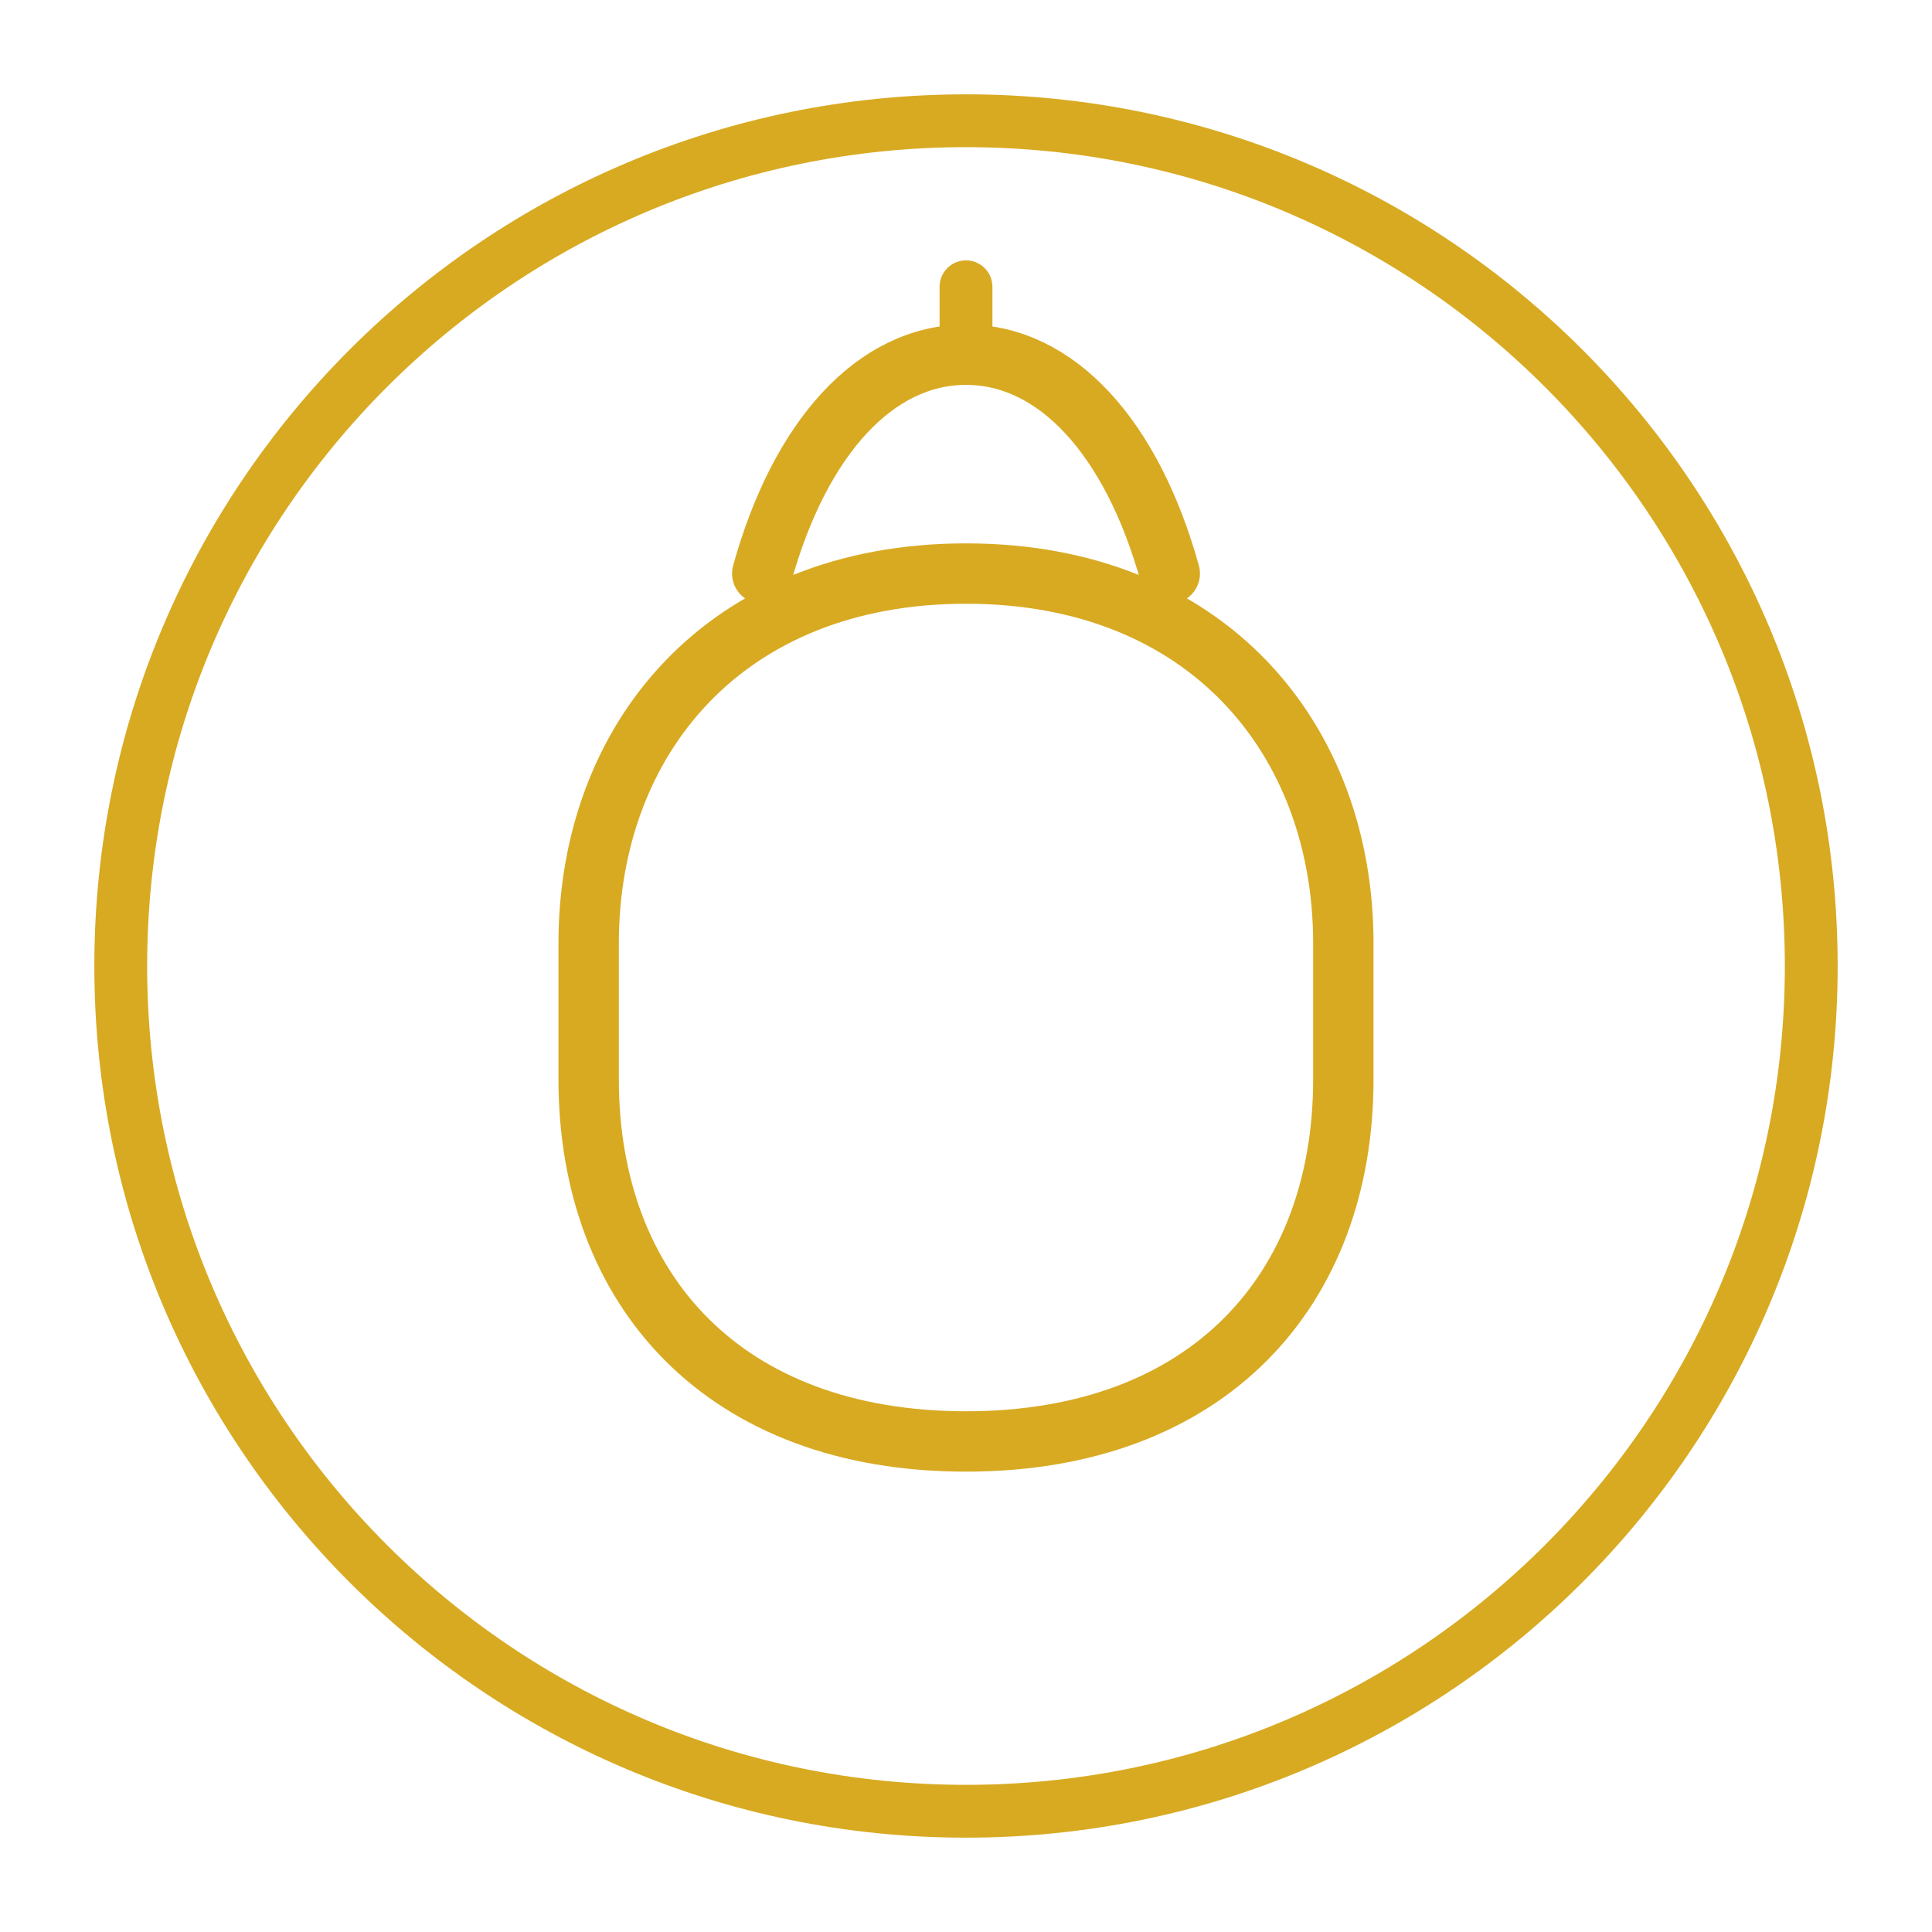
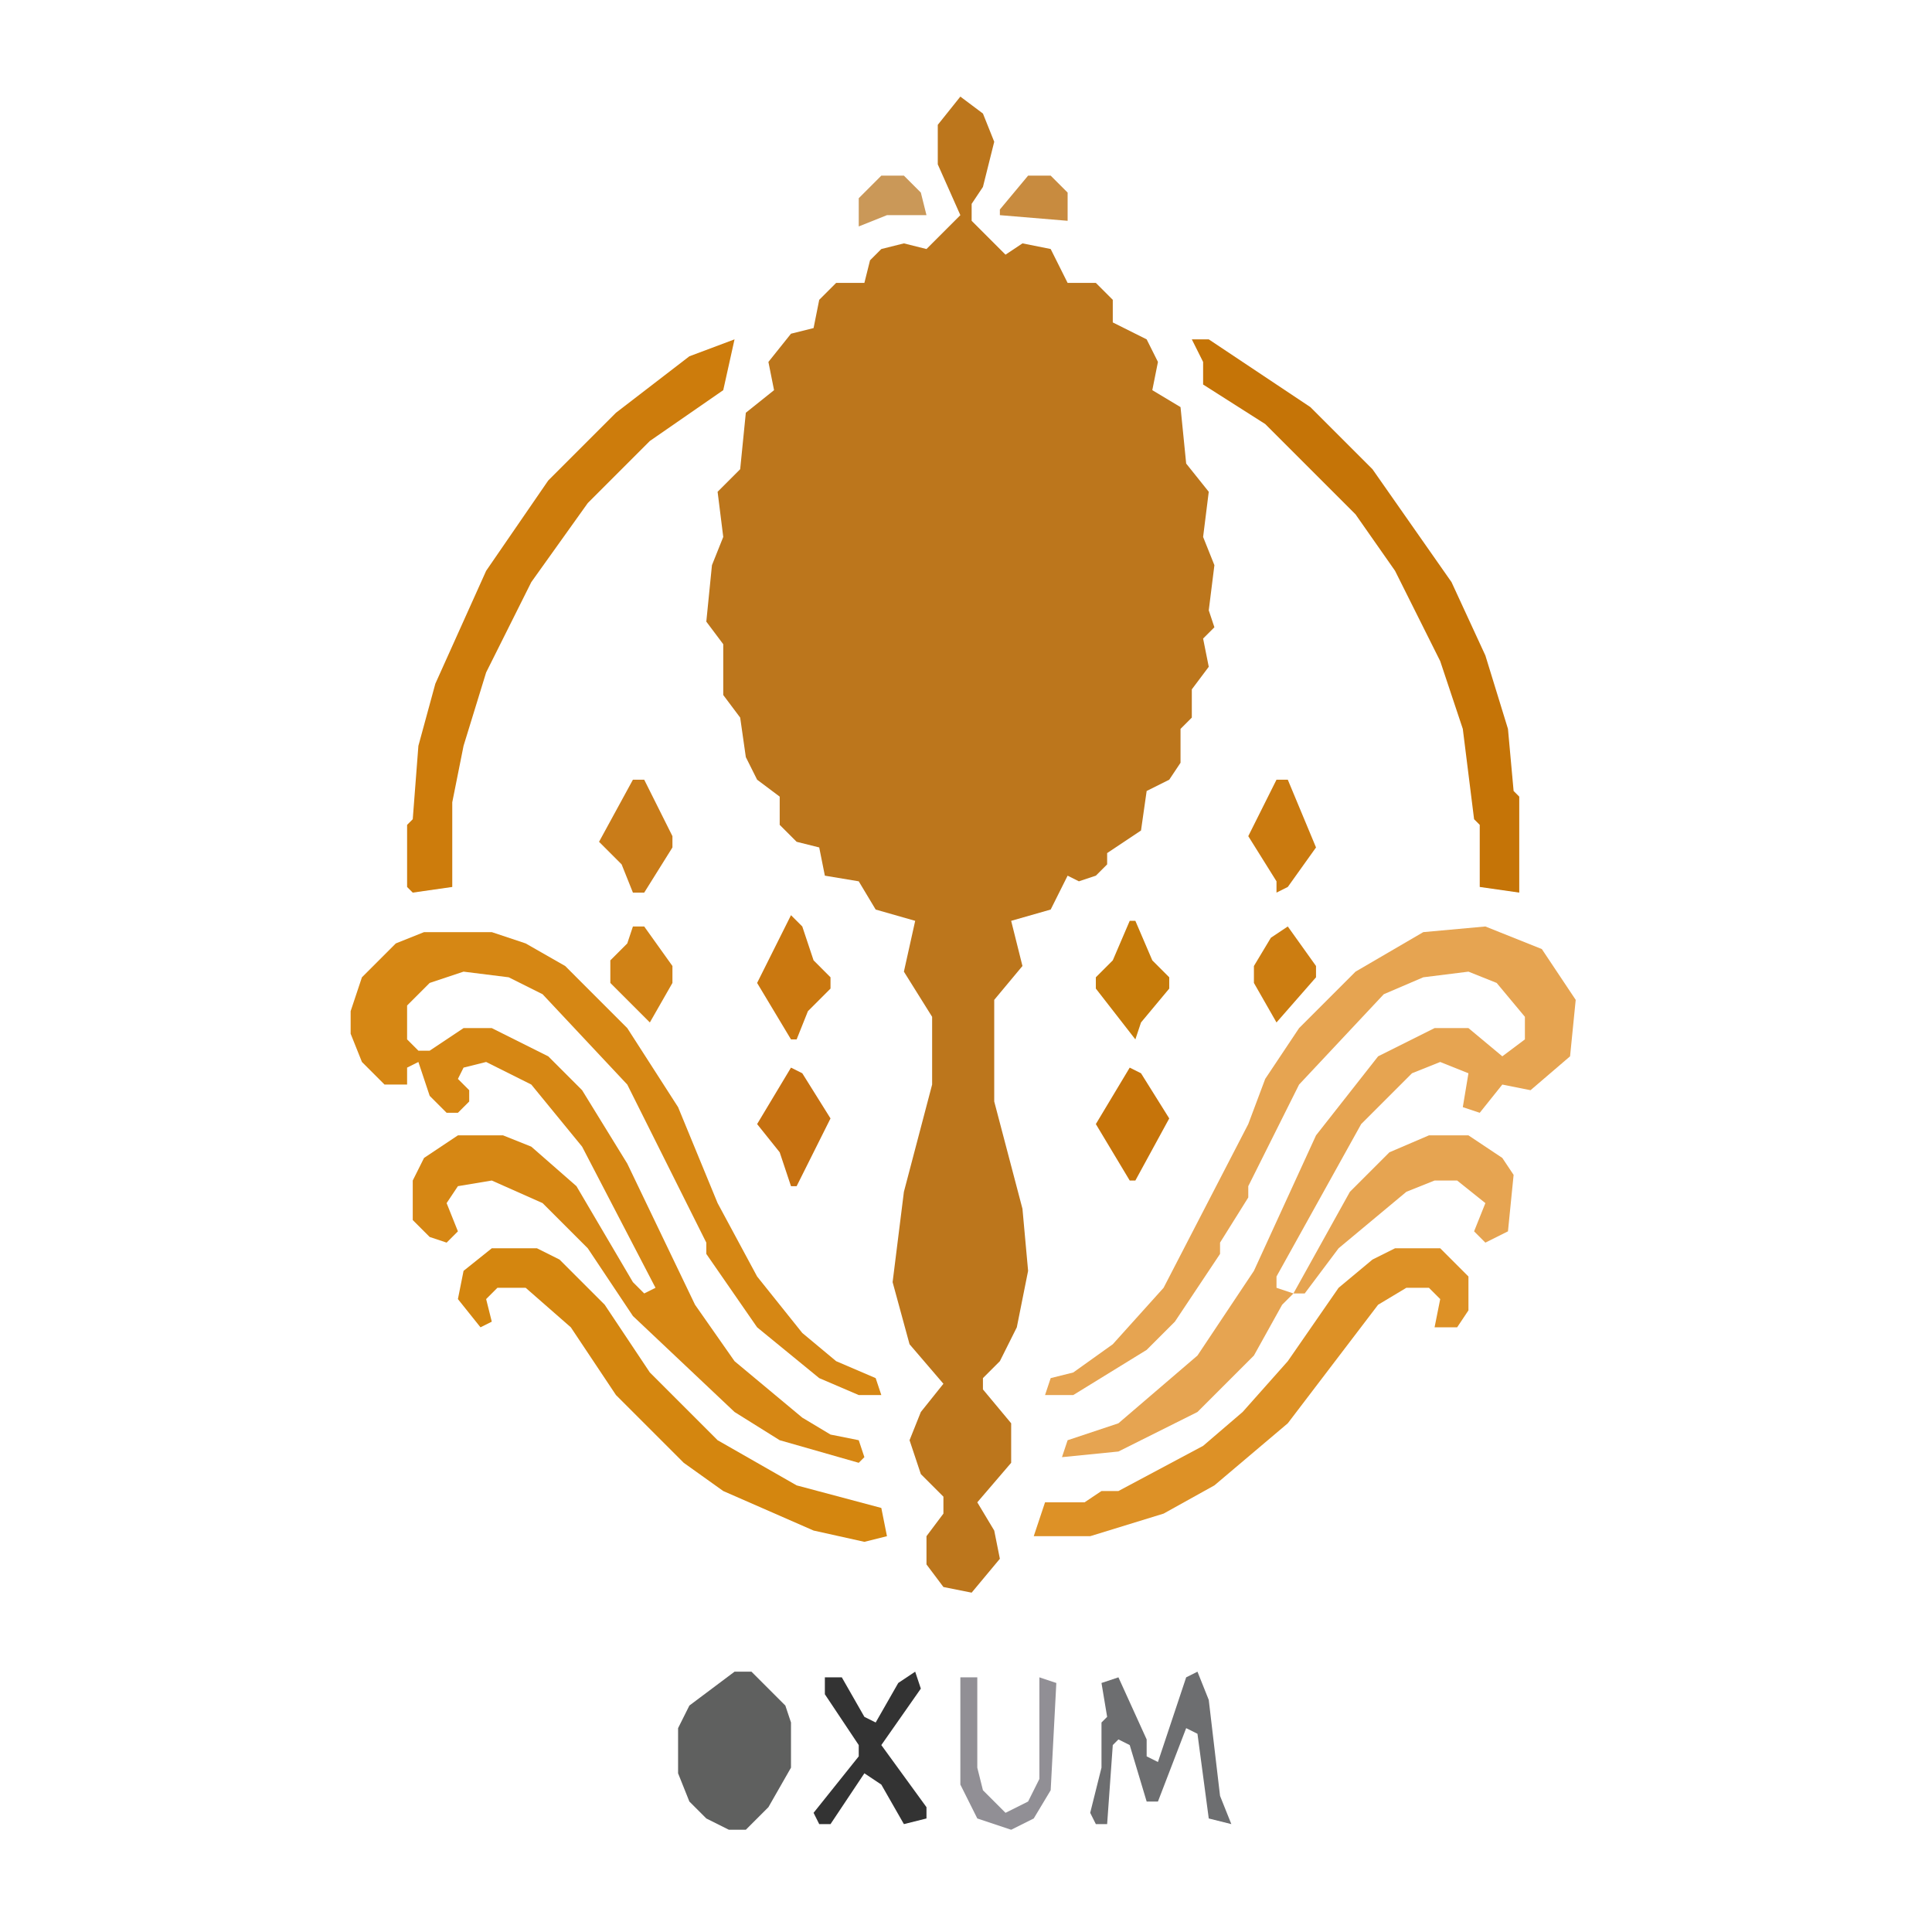
- <svg xmlns="http://www.w3.org/2000/svg" viewBox="0 0 256 256">
-   <circle cx="128" cy="128" r="112" fill="none" stroke="#d8aa22" stroke-width="7" />
-   <path d="M128 76c-32 0-50 22-50 49v18c0 28 18 48 50 48s50-20 50-48v-18c0-27-18-49-50-49z" fill="none" stroke="#d8aa22" stroke-width="8" />
-   <path d="M101 76c5-18 15-29 27-29s22 11 27 29" fill="none" stroke="#d8aa22" stroke-width="8" stroke-linecap="round" />
-   <path d="M128 47v-9" stroke="#d8aa22" stroke-width="7" stroke-linecap="round" />
+ <svg xmlns="http://www.w3.org/2000/svg" viewBox="0 0 1000 1000" width="1000" height="1000">
+   <g fill-rule="evenodd" transform="translate(146.429,-5.519) scale(2.922078)">
+     <path d="M 120 19 L 116 24 L 116 31 L 120 40 L 114 46 L 110 45 L 106 46 L 104 48 L 103 52 L 98 52 L 95 55 L 94 60 L 90 61 L 86 66 L 87 71 L 82 75 L 81 85 L 77 89 L 78 97 L 76 102 L 75 112 L 78 116 L 78 125 L 81 129 L 82 136 L 84 140 L 88 143 L 88 148 L 91 151 L 95 152 L 96 157 L 102 158 L 105 163 L 112 165 L 110 174 L 115 182 L 115 194 L 110 213 L 108 229 L 111 240 L 117 247 L 113 252 L 111 257 L 113 263 L 117 267 L 117 270 L 114 274 L 114 279 L 117 283 L 122 284 L 127 278 L 126 273 L 123 268 L 129 261 L 129 254 L 124 248 L 124 246 L 127 243 L 130 237 L 132 227 L 131 216 L 126 197 L 126 179 L 131 173 L 129 165 L 136 163 L 139 157 L 141 158 L 144 157 L 146 155 L 146 153 L 152 149 L 153 142 L 157 140 L 159 137 L 159 131 L 161 129 L 161 124 L 164 120 L 163 115 L 165 113 L 164 110 L 165 102 L 163 97 L 164 89 L 160 84 L 159 74 L 154 71 L 155 66 L 153 62 L 147 59 L 147 55 L 144 52 L 139 52 L 136 46 L 131 45 L 128 47 L 122 41 L 122 38 L 124 35 L 126 27 L 124 22 Z" fill="#bc761c" />
+     <path d="M 20 169 L 14 175 L 12 181 L 12 185 L 14 190 L 18 194 L 22 194 L 22 191 L 24 190 L 26 196 L 29 199 L 31 199 L 33 197 L 33 195 L 31 193 L 32 191 L 36 190 L 44 194 L 53 205 L 66 230 L 64 231 L 62 229 L 52 212 L 44 205 L 39 203 L 31 203 L 25 207 L 23 211 L 23 218 L 26 221 L 29 222 L 31 220 L 29 215 L 31 212 L 37 211 L 46 215 L 54 223 L 62 235 L 80 252 L 88 257 L 102 261 L 103 260 L 102 257 L 97 256 L 92 253 L 80 243 L 73 233 L 61 208 L 53 195 L 47 189 L 37 184 L 32 184 L 26 188 L 24 188 L 22 186 L 22 180 L 26 176 L 32 174 L 40 175 L 46 178 L 61 194 L 75 222 L 75 224 L 84 237 L 95 246 L 102 249 L 106 249 L 105 246 L 98 243 L 92 238 L 84 228 L 77 215 L 70 198 L 61 184 L 50 173 L 43 169 L 37 167 L 25 167 Z" fill="#d68714" />
+     <path d="M 223 170 L 213 166 L 202 167 L 190 174 L 180 184 L 174 193 L 171 201 L 156 230 L 147 240 L 140 245 L 136 246 L 135 249 L 140 249 L 153 241 L 158 236 L 166 224 L 166 222 L 171 214 L 171 212 L 180 194 L 195 178 L 202 175 L 210 174 L 215 176 L 220 182 L 220 186 L 216 189 L 210 184 L 204 184 L 194 189 L 183 203 L 172 227 L 162 242 L 148 254 L 139 257 L 138 260 L 148 259 L 162 252 L 172 242 L 177 233 L 179 231 L 181 231 L 187 223 L 199 213 L 204 211 L 208 211 L 213 215 L 211 220 L 213 222 L 217 220 L 218 210 L 216 207 L 210 203 L 203 203 L 196 206 L 189 213 L 179 231 L 176 230 L 176 228 L 191 201 L 200 192 L 205 190 L 210 192 L 209 198 L 212 199 L 216 194 L 221 195 L 228 189 L 229 179 Z" fill="#e6a451" />
+     <path d="M 80 62 L 72 65 L 59 75 L 47 87 L 36 103 L 27 123 L 24 134 L 23 147 L 22 148 L 22 159 L 23 160 L 30 159 L 30 144 L 32 134 L 36 121 L 44 105 L 54 91 L 65 80 L 78 71 Z" fill="#cd7c0c" />
+     <path d="M 161 62 L 163 66 L 163 70 L 174 77 L 190 93 L 197 103 L 205 119 L 209 131 L 211 147 L 212 148 L 212 159 L 219 160 L 219 143 L 218 142 L 217 131 L 213 118 L 207 105 L 193 85 L 182 74 L 164 62 Z" fill="#c57407" />
+     <path d="M 210 228 L 205 223 L 197 223 L 193 225 L 187 230 L 178 243 L 170 252 L 163 258 L 148 266 L 145 266 L 142 268 L 135 268 L 133 274 L 143 274 L 156 270 L 165 265 L 178 254 L 194 233 L 199 230 L 203 230 L 205 232 L 204 237 L 208 237 L 210 234 Z" fill="#dd9126" />
+     <path d="M 32 227 L 31 232 L 35 237 L 37 236 L 36 232 L 38 230 L 43 230 L 51 237 L 59 249 L 71 261 L 78 266 L 94 273 L 103 275 L 107 274 L 106 269 L 91 265 L 77 257 L 65 245 L 57 233 L 49 225 L 45 223 L 37 223 Z" fill="#d4860f" />
+     <path d="M 162 298 L 160 299 L 155 314 L 153 313 L 153 310 L 148 299 L 145 300 L 146 306 L 145 307 L 145 315 L 143 323 L 144 325 L 146 325 L 147 311 L 148 310 L 150 311 L 153 321 L 155 321 L 160 308 L 162 309 L 164 324 L 168 325 L 166 320 L 164 303 Z" fill="#6d6e70" />
+     <path d="M 80 298 L 72 304 L 70 308 L 70 316 L 72 321 L 75 324 L 79 326 L 82 326 L 86 322 L 90 315 L 90 307 L 89 304 L 83 298 Z" fill="#5f605f" />
+     <path d="M 112 298 L 109 300 L 105 307 L 103 306 L 99 299 L 96 299 L 96 302 L 102 311 L 102 313 L 94 323 L 95 325 L 97 325 L 103 316 L 106 318 L 110 325 L 114 324 L 114 322 L 106 311 L 113 301 Z" fill="#333333" />
+     <path d="M 120 299 L 120 318 L 123 324 L 129 326 L 133 324 L 136 319 L 137 300 L 134 299 L 134 317 L 132 321 L 128 323 L 124 319 L 123 315 L 123 299 Z" fill="#918f95" />
+     <path d="M 90 164 L 84 176 L 90 186 L 91 186 L 93 181 L 97 177 L 97 175 L 94 172 L 92 166 Z" fill="#ca7810" />
+     <path d="M 62 140 L 56 151 L 60 155 L 62 160 L 64 160 L 69 152 L 69 150 L 64 140 Z" fill="#c97c19" />
+     <path d="M 150 165 L 147 172 L 144 175 L 144 177 L 151 186 L 152 183 L 157 177 L 157 175 L 154 172 L 151 165 Z" fill="#c67b0a" />
+     <path d="M 90 191 L 84 201 L 88 206 L 90 212 L 91 212 L 97 200 L 92 192 Z" fill="#c67111" />
+     <path d="M 178 140 L 176 140 L 171 150 L 176 158 L 176 160 L 178 159 L 183 152 Z" fill="#ca7a0f" />
+     <path d="M 150 191 L 144 201 L 150 211 L 151 211 L 157 200 L 152 192 Z" fill="#c6740a" />
+     <path d="M 62 166 L 61 169 L 58 172 L 58 176 L 65 183 L 69 176 L 69 173 L 64 166 Z" fill="#d08216" />
+     <path d="M 178 166 L 175 168 L 172 173 L 172 176 L 176 183 L 183 175 L 183 173 Z" fill="#cc7d11" />
+     <path d="M 102 37 L 102 42 L 107 40 L 114 40 L 113 36 L 110 33 L 106 33 Z" fill="#ca9858" />
+     <path d="M 127 39 L 127 40 L 139 41 L 139 36 L 136 33 L 132 33 Z" fill="#c88b3f" />
+   </g>
</svg>
